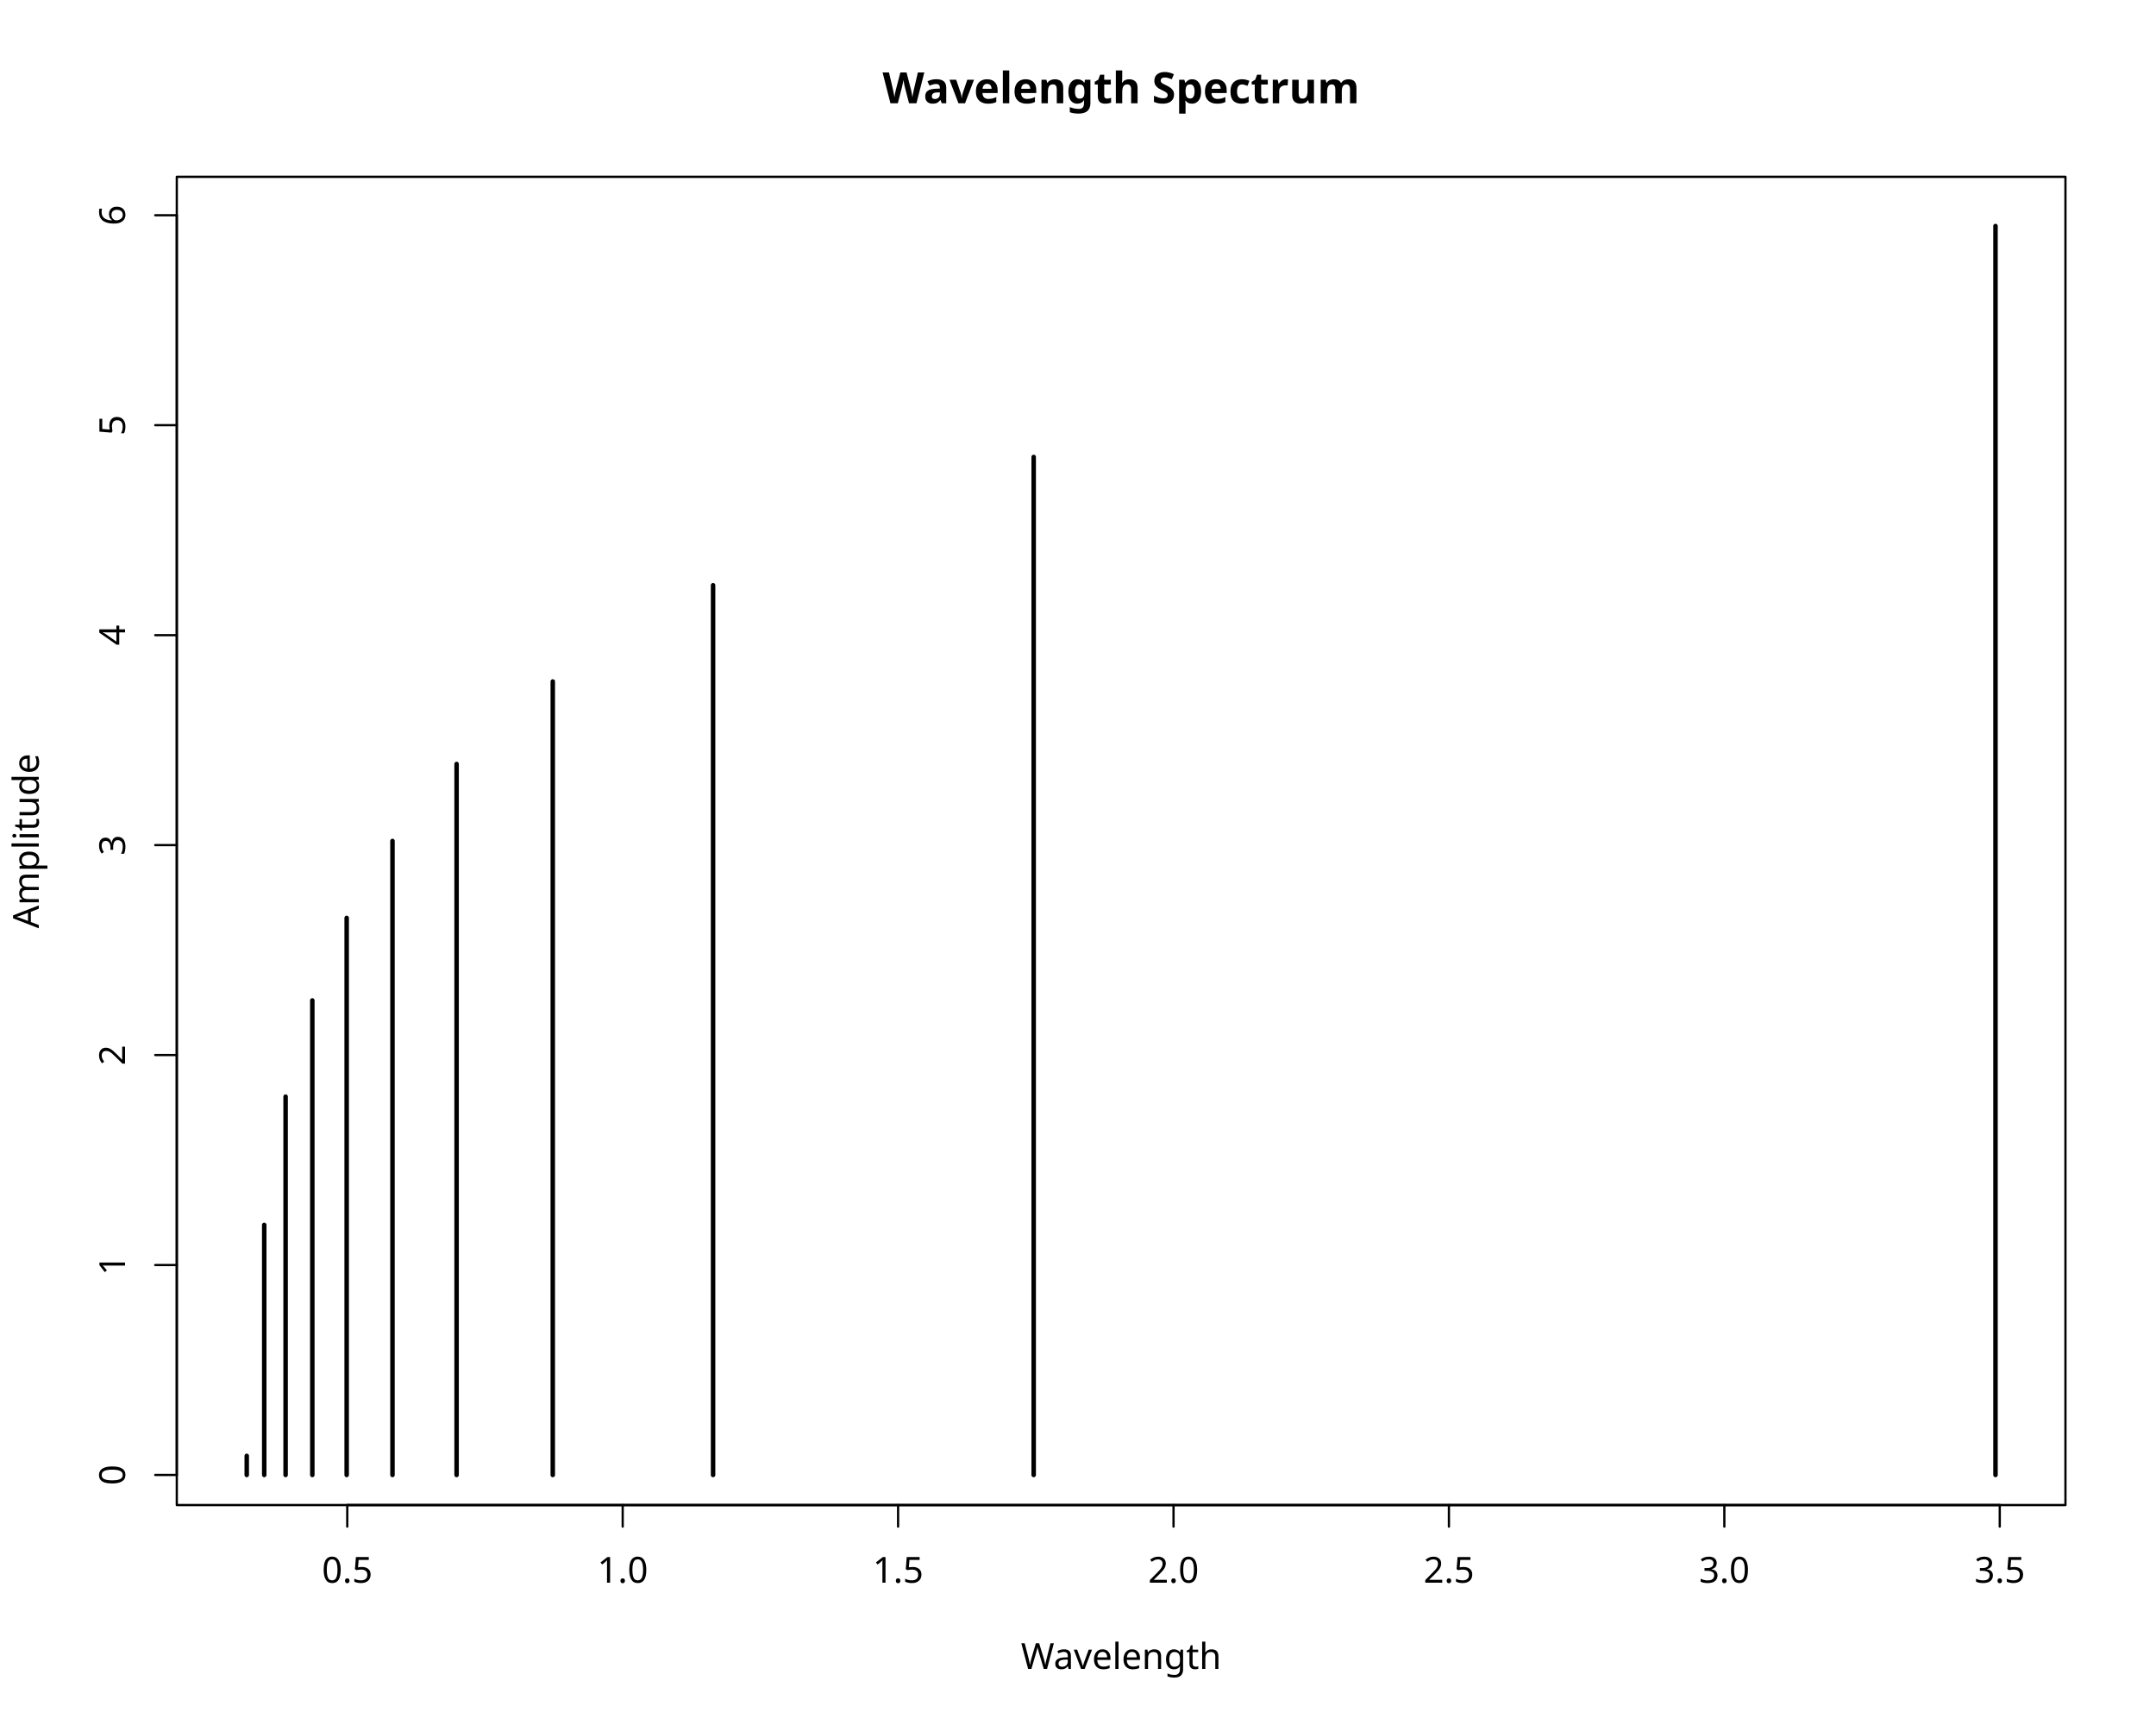
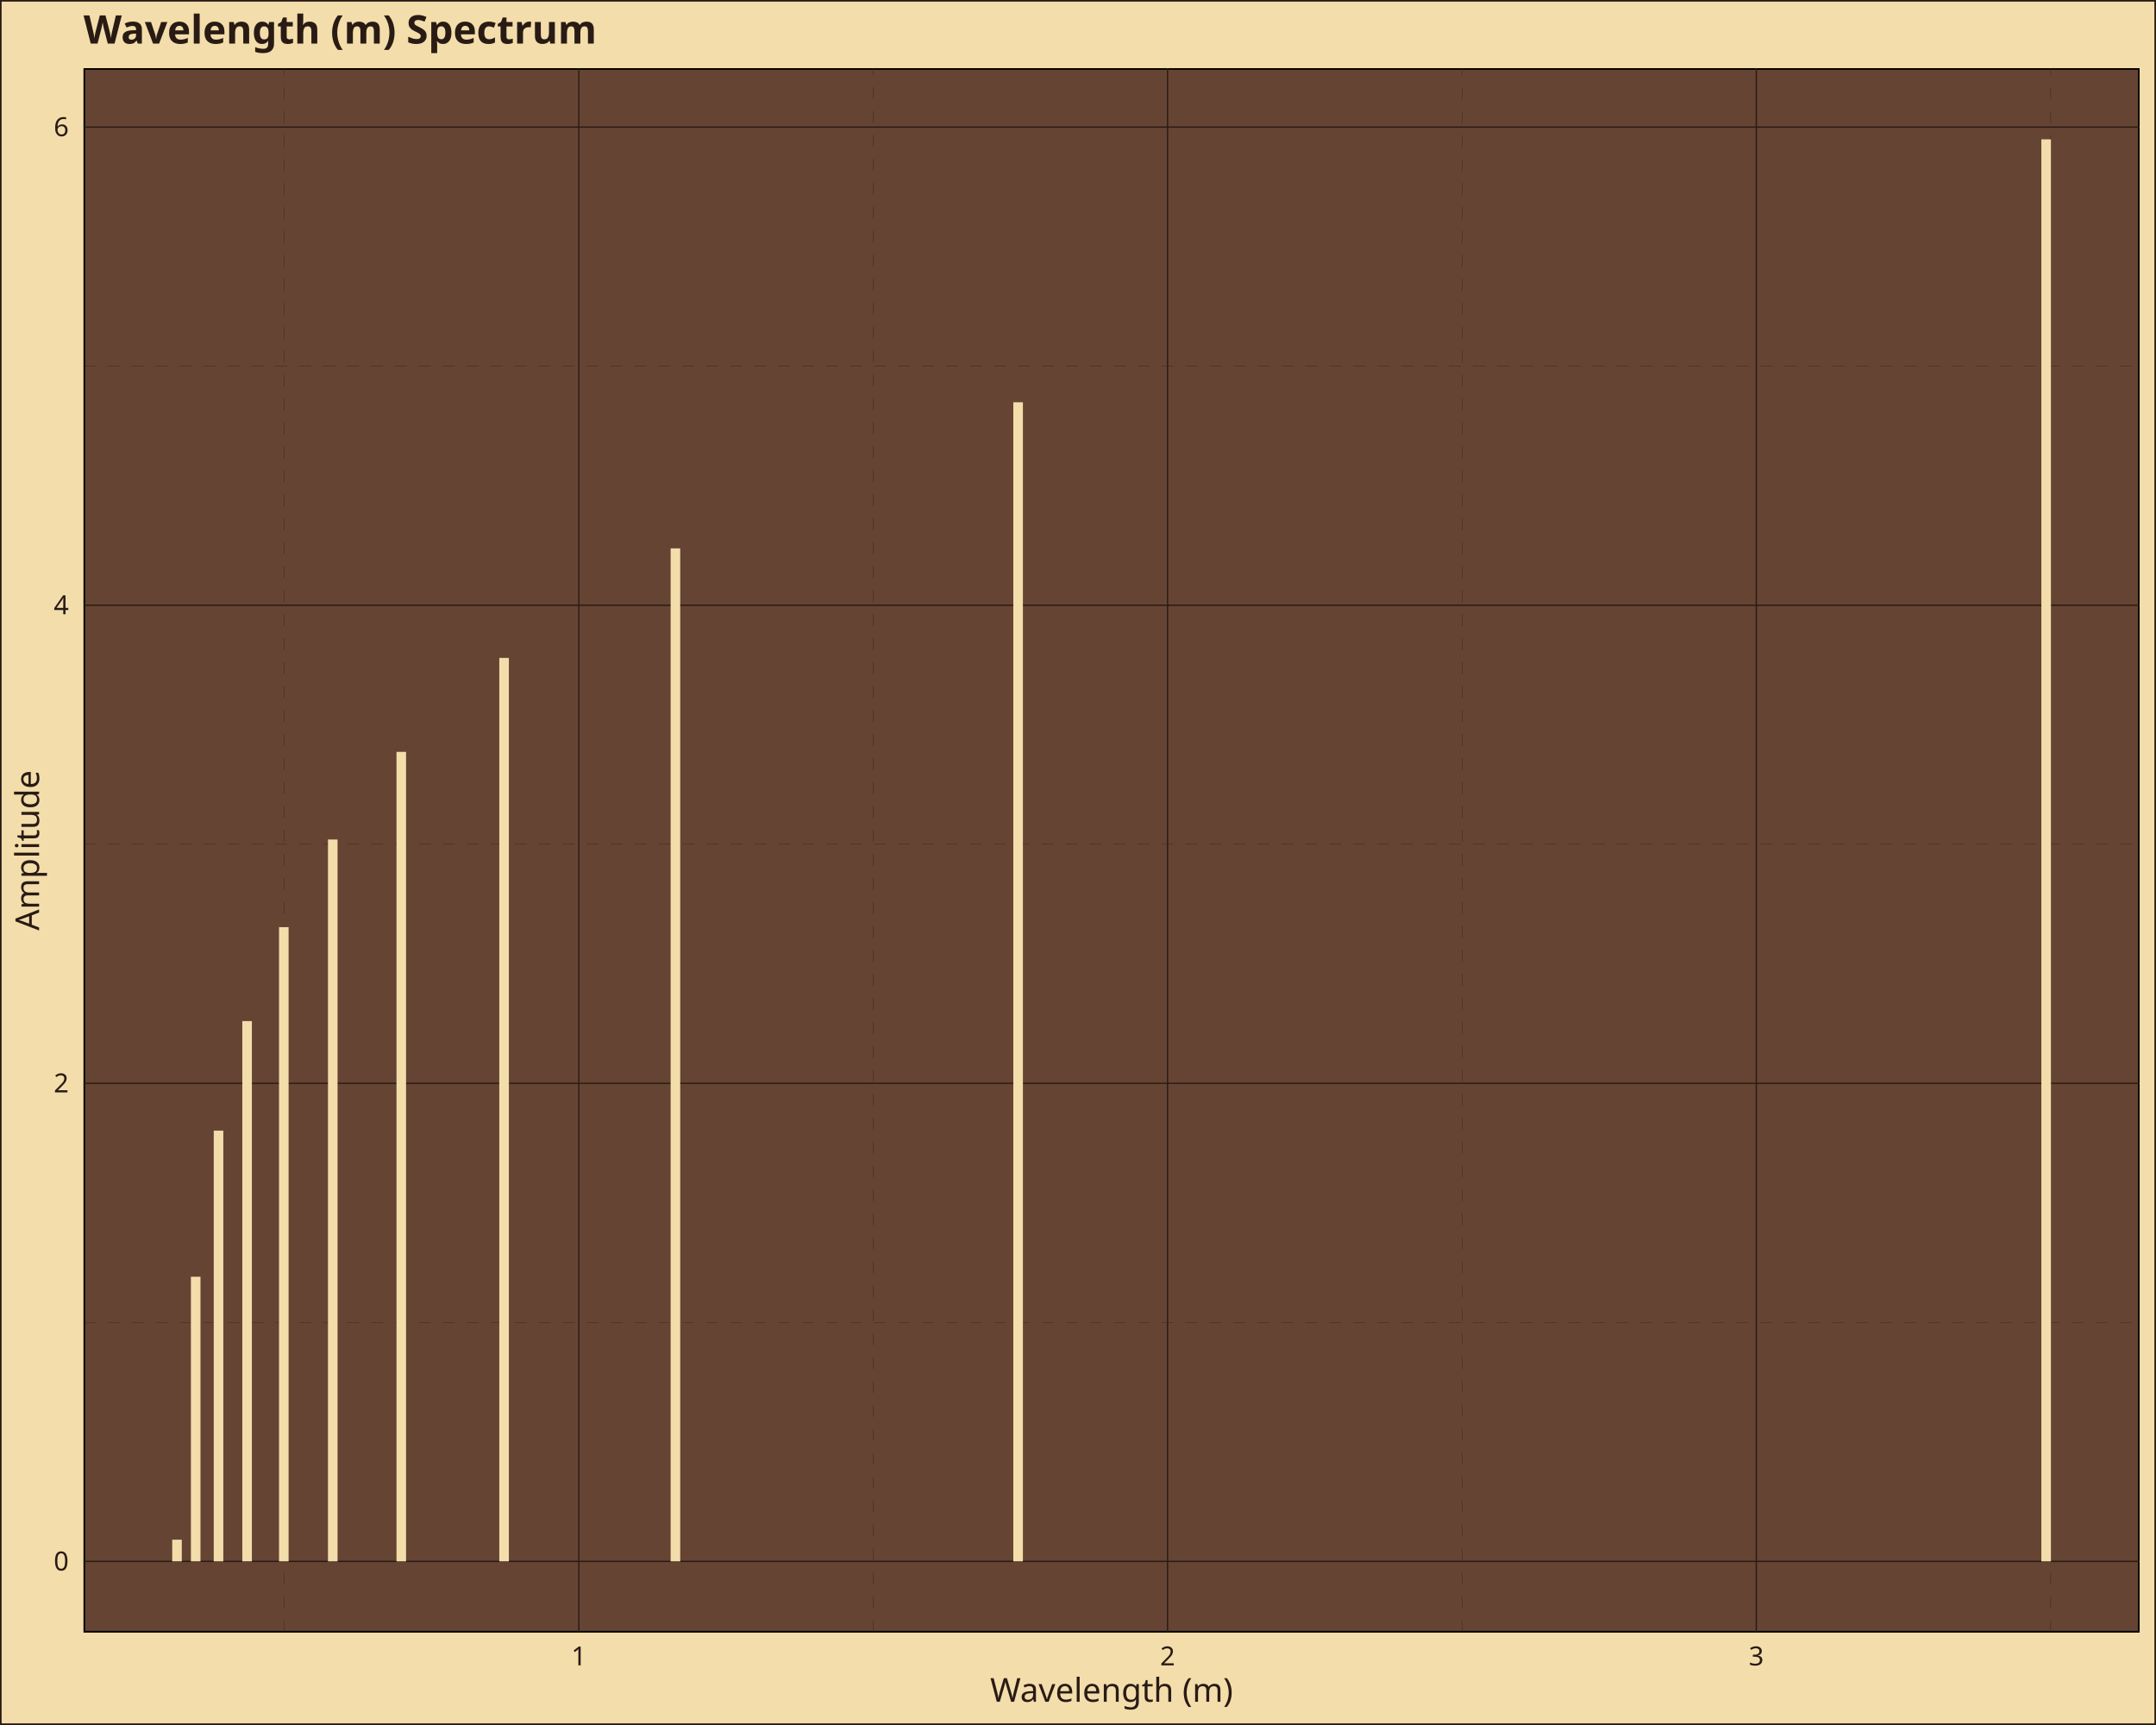
<svg xmlns="http://www.w3.org/2000/svg" class="svglite" data-engine-version="2.0" width="720.00pt" height="576.00pt" viewBox="0 0 720.00 576.00">
  <defs>
    <style type="text/css">
    .svglite line, .svglite polyline, .svglite polygon, .svglite path, .svglite rect, .svglite circle {
      fill: none;
      stroke: #000000;
      stroke-linecap: round;
      stroke-linejoin: round;
      stroke-miterlimit: 10.00;
    }
  </style>
  </defs>
  <rect width="100%" height="100%" style="stroke: none; fill: #FFFFFF;" />
  <defs>
    <clipPath id="cpMC4wMHw3MjAuMDB8MC4wMHw1NzYuMDA=">
      <rect x="0.00" y="0.00" width="720.00" height="576.00" />
    </clipPath>
  </defs>
  <g clip-path="url(#cpMC4wMHw3MjAuMDB8MC4wMHw1NzYuMDA=)">
-     <line x1="115.97" y1="502.56" x2="667.82" y2="502.56" style="stroke-width: 0.75;" />
-     <line x1="115.97" y1="502.56" x2="115.97" y2="509.76" style="stroke-width: 0.75;" />
-     <line x1="207.95" y1="502.56" x2="207.95" y2="509.76" style="stroke-width: 0.75;" />
-     <line x1="299.92" y1="502.56" x2="299.92" y2="509.76" style="stroke-width: 0.75;" />
-     <line x1="391.90" y1="502.56" x2="391.90" y2="509.76" style="stroke-width: 0.75;" />
-     <line x1="483.87" y1="502.56" x2="483.87" y2="509.76" style="stroke-width: 0.75;" />
-     <line x1="575.85" y1="502.56" x2="575.85" y2="509.76" style="stroke-width: 0.75;" />
-     <line x1="667.82" y1="502.56" x2="667.82" y2="509.76" style="stroke-width: 0.75;" />
-     <text x="115.97" y="528.48" text-anchor="middle" style="font-size: 12.00px; font-family: sans;" textLength="16.68px" lengthAdjust="spacingAndGlyphs">0.5</text>
-     <text x="207.95" y="528.48" text-anchor="middle" style="font-size: 12.00px; font-family: sans;" textLength="16.68px" lengthAdjust="spacingAndGlyphs">1.0</text>
-     <text x="299.92" y="528.48" text-anchor="middle" style="font-size: 12.00px; font-family: sans;" textLength="16.68px" lengthAdjust="spacingAndGlyphs">1.5</text>
-     <text x="391.90" y="528.48" text-anchor="middle" style="font-size: 12.00px; font-family: sans;" textLength="16.68px" lengthAdjust="spacingAndGlyphs">2.0</text>
-     <text x="483.87" y="528.48" text-anchor="middle" style="font-size: 12.00px; font-family: sans;" textLength="16.68px" lengthAdjust="spacingAndGlyphs">2.5</text>
-     <text x="575.85" y="528.48" text-anchor="middle" style="font-size: 12.00px; font-family: sans;" textLength="16.68px" lengthAdjust="spacingAndGlyphs">3.0</text>
-     <text x="667.82" y="528.48" text-anchor="middle" style="font-size: 12.00px; font-family: sans;" textLength="16.68px" lengthAdjust="spacingAndGlyphs">3.5</text>
-     <line x1="59.04" y1="492.51" x2="59.04" y2="71.88" style="stroke-width: 0.75;" />
-     <line x1="59.04" y1="492.51" x2="51.84" y2="492.51" style="stroke-width: 0.75;" />
-     <line x1="59.04" y1="422.40" x2="51.84" y2="422.40" style="stroke-width: 0.75;" />
-     <line x1="59.04" y1="352.30" x2="51.84" y2="352.30" style="stroke-width: 0.75;" />
-     <line x1="59.04" y1="282.19" x2="51.84" y2="282.19" style="stroke-width: 0.75;" />
-     <line x1="59.04" y1="212.09" x2="51.84" y2="212.09" style="stroke-width: 0.75;" />
-     <line x1="59.04" y1="141.98" x2="51.84" y2="141.98" style="stroke-width: 0.75;" />
-     <line x1="59.04" y1="71.88" x2="51.84" y2="71.88" style="stroke-width: 0.75;" />
-     <text transform="translate(41.76,492.51) rotate(-90)" text-anchor="middle" style="font-size: 12.00px; font-family: sans;" textLength="6.67px" lengthAdjust="spacingAndGlyphs">0</text>
-     <text transform="translate(41.76,422.40) rotate(-90)" text-anchor="middle" style="font-size: 12.00px; font-family: sans;" textLength="6.67px" lengthAdjust="spacingAndGlyphs">1</text>
-     <text transform="translate(41.76,352.30) rotate(-90)" text-anchor="middle" style="font-size: 12.00px; font-family: sans;" textLength="6.67px" lengthAdjust="spacingAndGlyphs">2</text>
-     <text transform="translate(41.76,282.19) rotate(-90)" text-anchor="middle" style="font-size: 12.00px; font-family: sans;" textLength="6.67px" lengthAdjust="spacingAndGlyphs">3</text>
-     <text transform="translate(41.76,212.09) rotate(-90)" text-anchor="middle" style="font-size: 12.00px; font-family: sans;" textLength="6.67px" lengthAdjust="spacingAndGlyphs">4</text>
-     <text transform="translate(41.76,141.98) rotate(-90)" text-anchor="middle" style="font-size: 12.00px; font-family: sans;" textLength="6.67px" lengthAdjust="spacingAndGlyphs">5</text>
-     <text transform="translate(41.76,71.88) rotate(-90)" text-anchor="middle" style="font-size: 12.00px; font-family: sans;" textLength="6.67px" lengthAdjust="spacingAndGlyphs">6</text>
-     <polygon points="59.04,502.56 689.76,502.56 689.76,59.04 59.04,59.04 " style="stroke-width: 0.75; fill: none;" />
-     <text x="374.40" y="34.48" text-anchor="middle" style="font-size: 14.40px; font-weight: bold; font-family: sans;" textLength="141.69px" lengthAdjust="spacingAndGlyphs">Wavelength Spectrum</text>
-     <text x="374.40" y="557.28" text-anchor="middle" style="font-size: 12.00px; font-family: sans;" textLength="63.37px" lengthAdjust="spacingAndGlyphs">Wavelength</text>
-     <text transform="translate(12.96,280.80) rotate(-90)" text-anchor="middle" style="font-size: 12.00px; font-family: sans;" textLength="53.37px" lengthAdjust="spacingAndGlyphs">Amplitude</text>
+     <rect x="0.00" y="0.00" width="720.00" height="576.00" style="stroke-width: 1.07; stroke: #291B14; fill: #F3DDAB;" />
  </g>
  <defs>
-     <clipPath id="cpNTkuMDR8Njg5Ljc2fDU5LjA0fDUwMi41Ng==">
-       <rect x="59.04" y="59.04" width="630.72" height="443.52" />
+     <clipPath id="cpMjcuOTB8NzE0LjUyfDIyLjc4fDU0NS4xMQ==">
+       <rect x="27.90" y="22.78" width="686.62" height="522.33" />
    </clipPath>
  </defs>
-   <g clip-path="url(#cpNTkuMDR8Njg5Ljc2fDU5LjA0fDUwMi41Ng==)">
-     <line x1="82.40" y1="492.51" x2="82.40" y2="486.13" style="stroke-width: 1.50;" />
-     <line x1="88.24" y1="492.51" x2="88.24" y2="409.02" style="stroke-width: 1.50;" />
-     <line x1="95.38" y1="492.51" x2="95.38" y2="366.18" style="stroke-width: 1.50;" />
-     <line x1="104.30" y1="492.51" x2="104.30" y2="334.05" style="stroke-width: 1.50;" />
-     <line x1="115.77" y1="492.51" x2="115.77" y2="306.50" style="stroke-width: 1.50;" />
-     <line x1="131.07" y1="492.51" x2="131.07" y2="280.80" style="stroke-width: 1.50;" />
-     <line x1="152.48" y1="492.51" x2="152.48" y2="255.10" style="stroke-width: 1.50;" />
-     <line x1="184.60" y1="492.51" x2="184.60" y2="227.55" style="stroke-width: 1.50;" />
-     <line x1="238.13" y1="492.51" x2="238.13" y2="195.42" style="stroke-width: 1.50;" />
-     <line x1="345.20" y1="492.51" x2="345.20" y2="152.58" style="stroke-width: 1.50;" />
-     <line x1="666.40" y1="492.51" x2="666.40" y2="75.47" style="stroke-width: 1.50;" />
+   <g clip-path="url(#cpMjcuOTB8NzE0LjUyfDIyLjc4fDU0NS4xMQ==)">
+     <rect x="27.90" y="22.78" width="686.62" height="522.33" style="stroke-width: 1.07; fill: #664433;" />
+     <polyline points="27.90,441.55 714.52,441.55 " style="stroke-width: 0.11; stroke: #291B14; stroke-dasharray: 4.00,4.00; stroke-linecap: butt;" />
+     <polyline points="27.90,281.91 714.52,281.91 " style="stroke-width: 0.11; stroke: #291B14; stroke-dasharray: 4.00,4.00; stroke-linecap: butt;" />
+     <polyline points="27.90,122.26 714.52,122.26 " style="stroke-width: 0.11; stroke: #291B14; stroke-dasharray: 4.00,4.00; stroke-linecap: butt;" />
+     <polyline points="94.99,545.11 94.99,22.78 " style="stroke-width: 0.11; stroke: #291B14; stroke-dasharray: 4.00,4.00; stroke-linecap: butt;" />
+     <polyline points="291.61,545.11 291.61,22.78 " style="stroke-width: 0.11; stroke: #291B14; stroke-dasharray: 4.00,4.00; stroke-linecap: butt;" />
+     <polyline points="488.22,545.11 488.22,22.78 " style="stroke-width: 0.11; stroke: #291B14; stroke-dasharray: 4.00,4.00; stroke-linecap: butt;" />
+     <polyline points="684.83,545.11 684.83,22.78 " style="stroke-width: 0.11; stroke: #291B14; stroke-dasharray: 4.00,4.00; stroke-linecap: butt;" />
+     <polyline points="27.90,521.37 714.52,521.37 " style="stroke-width: 0.43; stroke: #291B14; stroke-linecap: butt;" />
+     <polyline points="27.90,361.73 714.52,361.73 " style="stroke-width: 0.43; stroke: #291B14; stroke-linecap: butt;" />
+     <polyline points="27.90,202.09 714.52,202.09 " style="stroke-width: 0.43; stroke: #291B14; stroke-linecap: butt;" />
+     <polyline points="27.90,42.44 714.52,42.44 " style="stroke-width: 0.43; stroke: #291B14; stroke-linecap: butt;" />
+     <polyline points="193.30,545.11 193.30,22.78 " style="stroke-width: 0.43; stroke: #291B14; stroke-linecap: butt;" />
+     <polyline points="389.91,545.11 389.91,22.78 " style="stroke-width: 0.43; stroke: #291B14; stroke-linecap: butt;" />
+     <polyline points="586.52,545.11 586.52,22.78 " style="stroke-width: 0.43; stroke: #291B14; stroke-linecap: butt;" />
+     <line x1="59.11" y1="514.11" x2="59.11" y2="521.37" style="stroke-width: 3.20; stroke: #F3DDAB; stroke-linecap: butt;" />
+     <line x1="65.35" y1="426.31" x2="65.35" y2="521.37" style="stroke-width: 3.20; stroke: #F3DDAB; stroke-linecap: butt;" />
+     <line x1="72.98" y1="377.53" x2="72.98" y2="521.37" style="stroke-width: 3.20; stroke: #F3DDAB; stroke-linecap: butt;" />
+     <line x1="82.52" y1="340.95" x2="82.52" y2="521.37" style="stroke-width: 3.20; stroke: #F3DDAB; stroke-linecap: butt;" />
+     <line x1="94.78" y1="309.59" x2="94.78" y2="521.37" style="stroke-width: 3.20; stroke: #F3DDAB; stroke-linecap: butt;" />
+     <line x1="111.13" y1="280.32" x2="111.13" y2="521.37" style="stroke-width: 3.20; stroke: #F3DDAB; stroke-linecap: butt;" />
+     <line x1="134.01" y1="251.05" x2="134.01" y2="521.37" style="stroke-width: 3.20; stroke: #F3DDAB; stroke-linecap: butt;" />
+     <line x1="168.34" y1="219.69" x2="168.34" y2="521.37" style="stroke-width: 3.20; stroke: #F3DDAB; stroke-linecap: butt;" />
+     <line x1="225.56" y1="183.11" x2="225.56" y2="521.37" style="stroke-width: 3.20; stroke: #F3DDAB; stroke-linecap: butt;" />
+     <line x1="340.00" y1="134.33" x2="340.00" y2="521.37" style="stroke-width: 3.20; stroke: #F3DDAB; stroke-linecap: butt;" />
+     <line x1="683.31" y1="46.53" x2="683.31" y2="521.37" style="stroke-width: 3.20; stroke: #F3DDAB; stroke-linecap: butt;" />
+   </g>
+   <g clip-path="url(#cpMC4wMHw3MjAuMDB8MC4wMHw1NzYuMDA=)">
+     <text x="22.97" y="524.40" text-anchor="end" style="font-size: 8.80px; fill: #291B14; font-family: sans;" textLength="4.89px" lengthAdjust="spacingAndGlyphs">0</text>
+     <text x="22.97" y="364.76" text-anchor="end" style="font-size: 8.80px; fill: #291B14; font-family: sans;" textLength="4.89px" lengthAdjust="spacingAndGlyphs">2</text>
+     <text x="22.97" y="205.11" text-anchor="end" style="font-size: 8.80px; fill: #291B14; font-family: sans;" textLength="4.89px" lengthAdjust="spacingAndGlyphs">4</text>
+     <text x="22.97" y="45.47" text-anchor="end" style="font-size: 8.80px; fill: #291B14; font-family: sans;" textLength="4.89px" lengthAdjust="spacingAndGlyphs">6</text>
+     <text x="193.30" y="556.10" text-anchor="middle" style="font-size: 8.80px; fill: #291B14; font-family: sans;" textLength="4.89px" lengthAdjust="spacingAndGlyphs">1</text>
+     <text x="389.91" y="556.10" text-anchor="middle" style="font-size: 8.80px; fill: #291B14; font-family: sans;" textLength="4.89px" lengthAdjust="spacingAndGlyphs">2</text>
+     <text x="586.52" y="556.10" text-anchor="middle" style="font-size: 8.80px; fill: #291B14; font-family: sans;" textLength="4.89px" lengthAdjust="spacingAndGlyphs">3</text>
+     <text x="371.21" y="568.24" text-anchor="middle" style="font-size: 11.00px; fill: #291B14; font-family: sans;" textLength="77.64px" lengthAdjust="spacingAndGlyphs">Wavelength (m)</text>
+     <text transform="translate(13.05,283.95) rotate(-90)" text-anchor="middle" style="font-size: 11.00px; fill: #291B14; font-family: sans;" textLength="48.92px" lengthAdjust="spacingAndGlyphs">Amplitude</text>
+     <text x="27.90" y="14.56" style="font-size: 13.20px; font-weight: bold; fill: #291B14; font-family: sans;" textLength="153.34px" lengthAdjust="spacingAndGlyphs">Wavelength (m) Spectrum</text>
  </g>
</svg>
